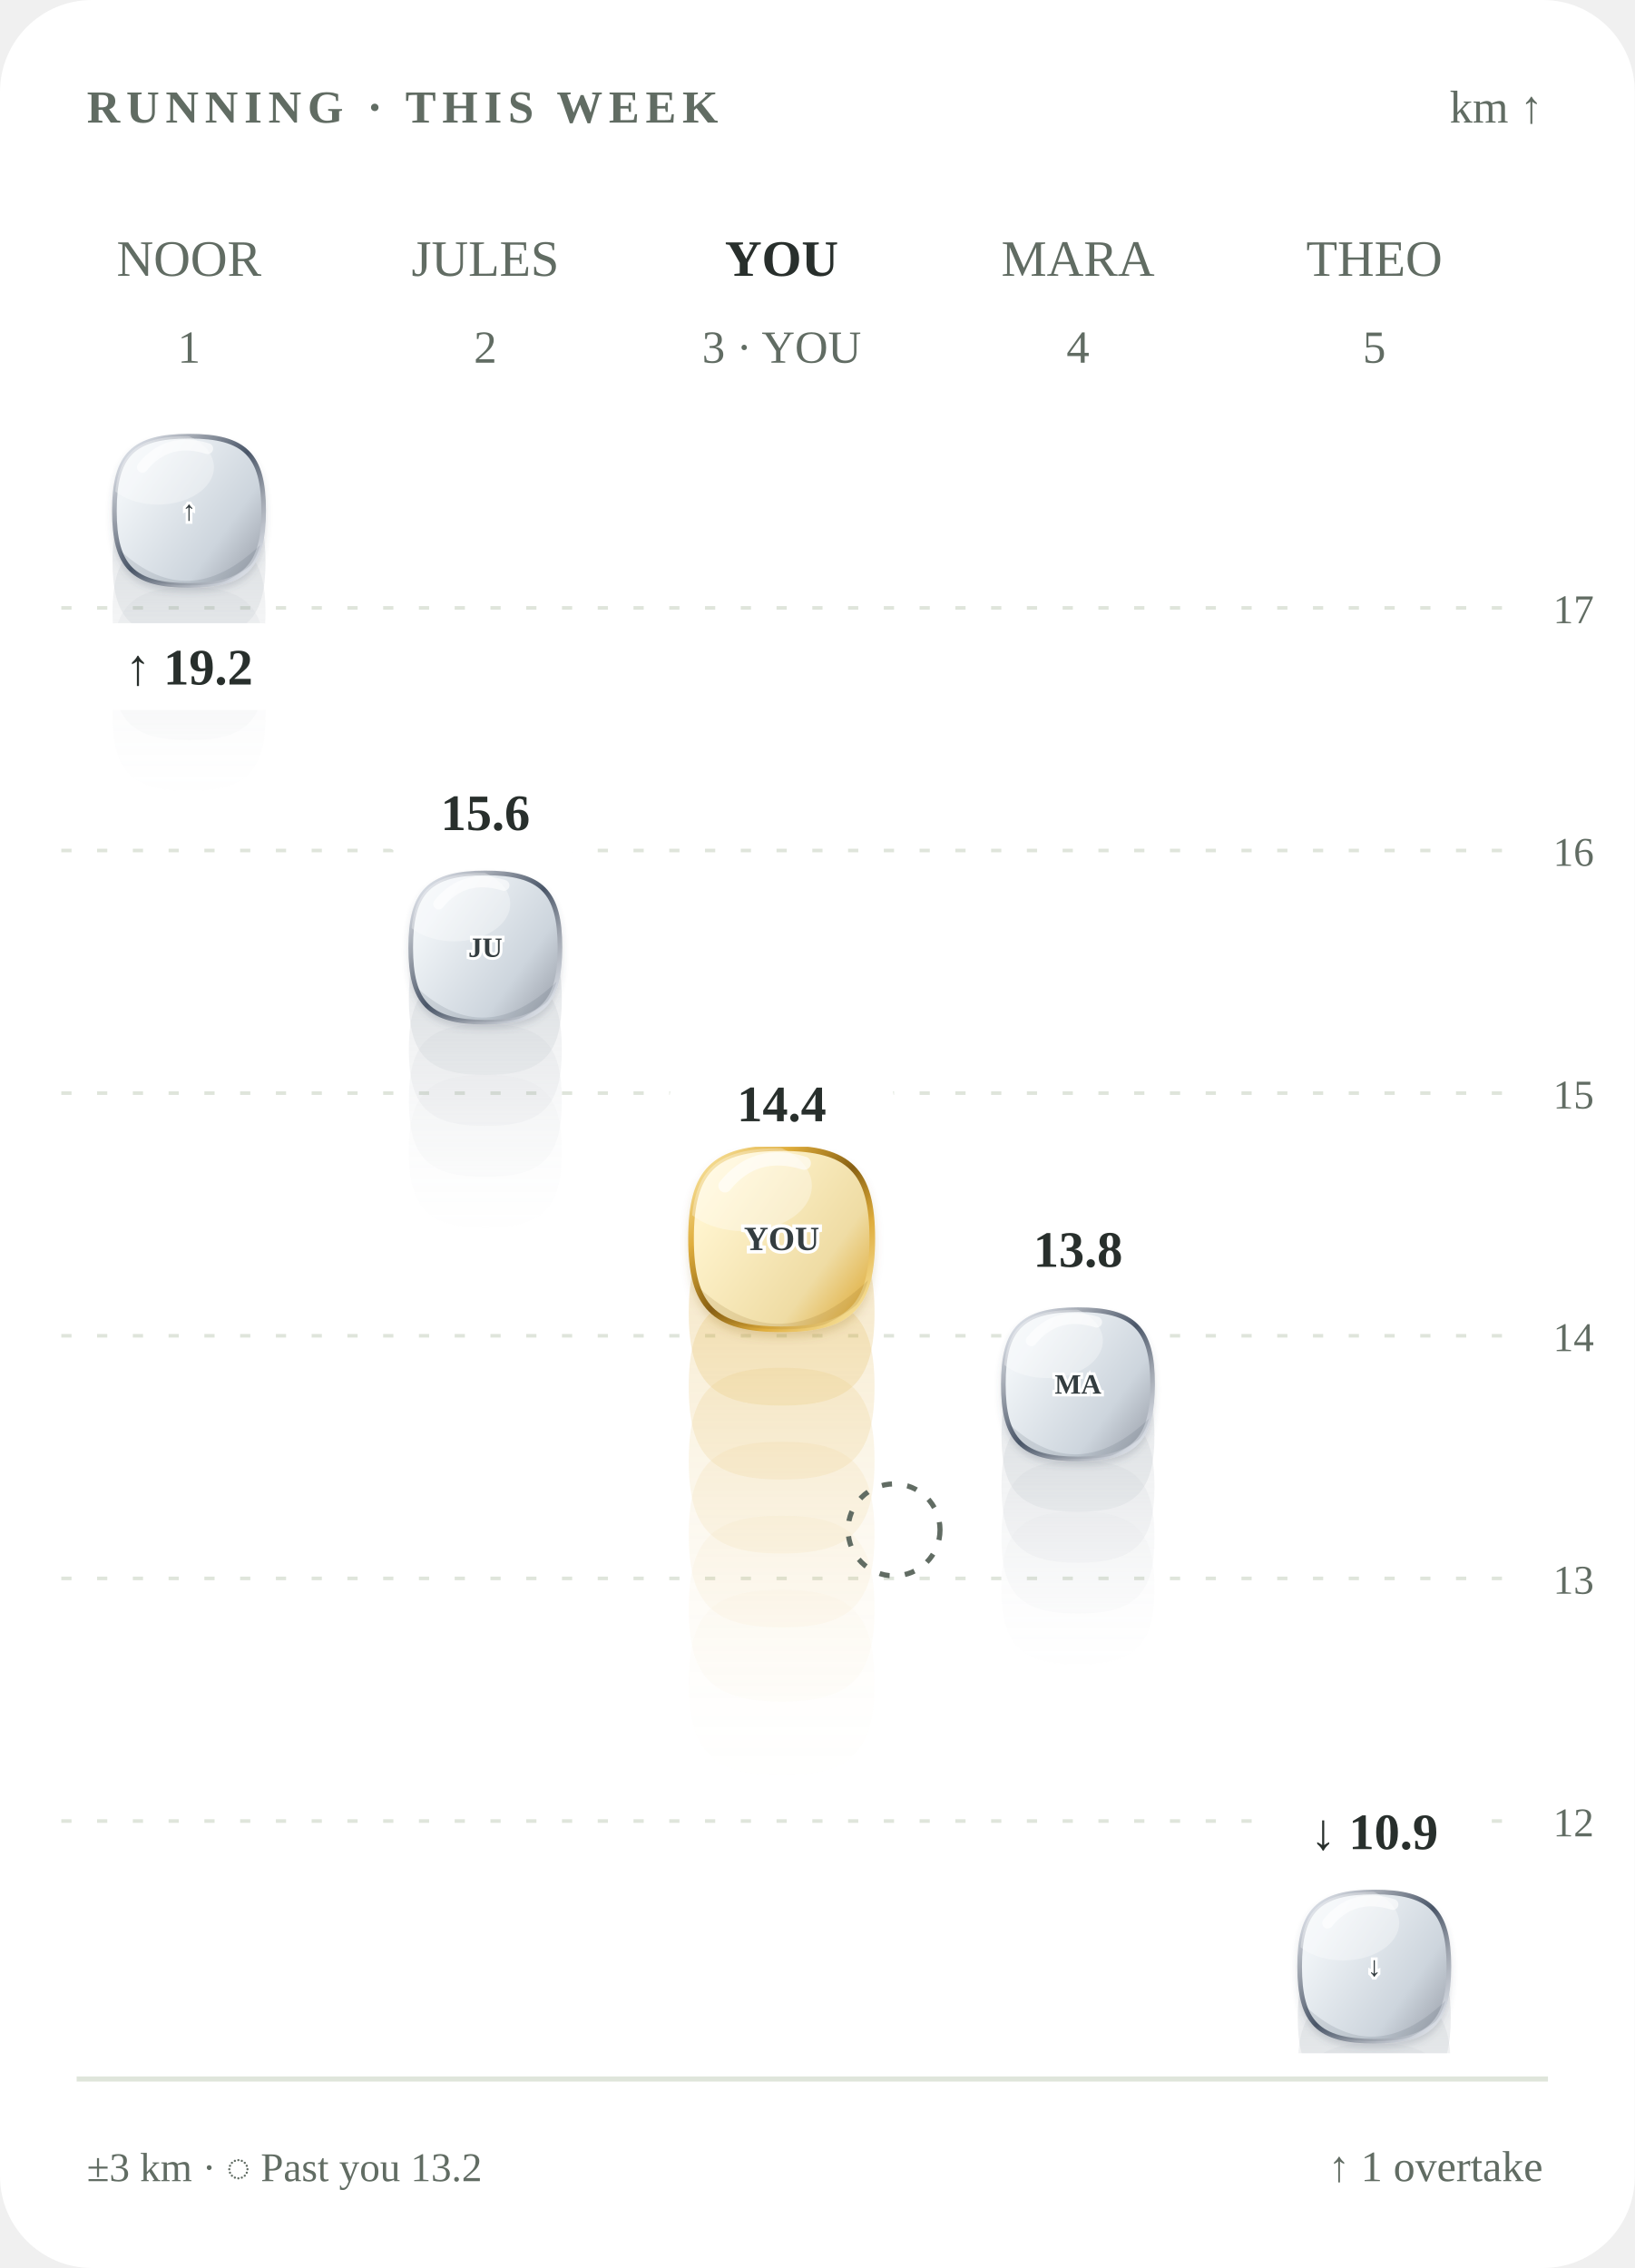
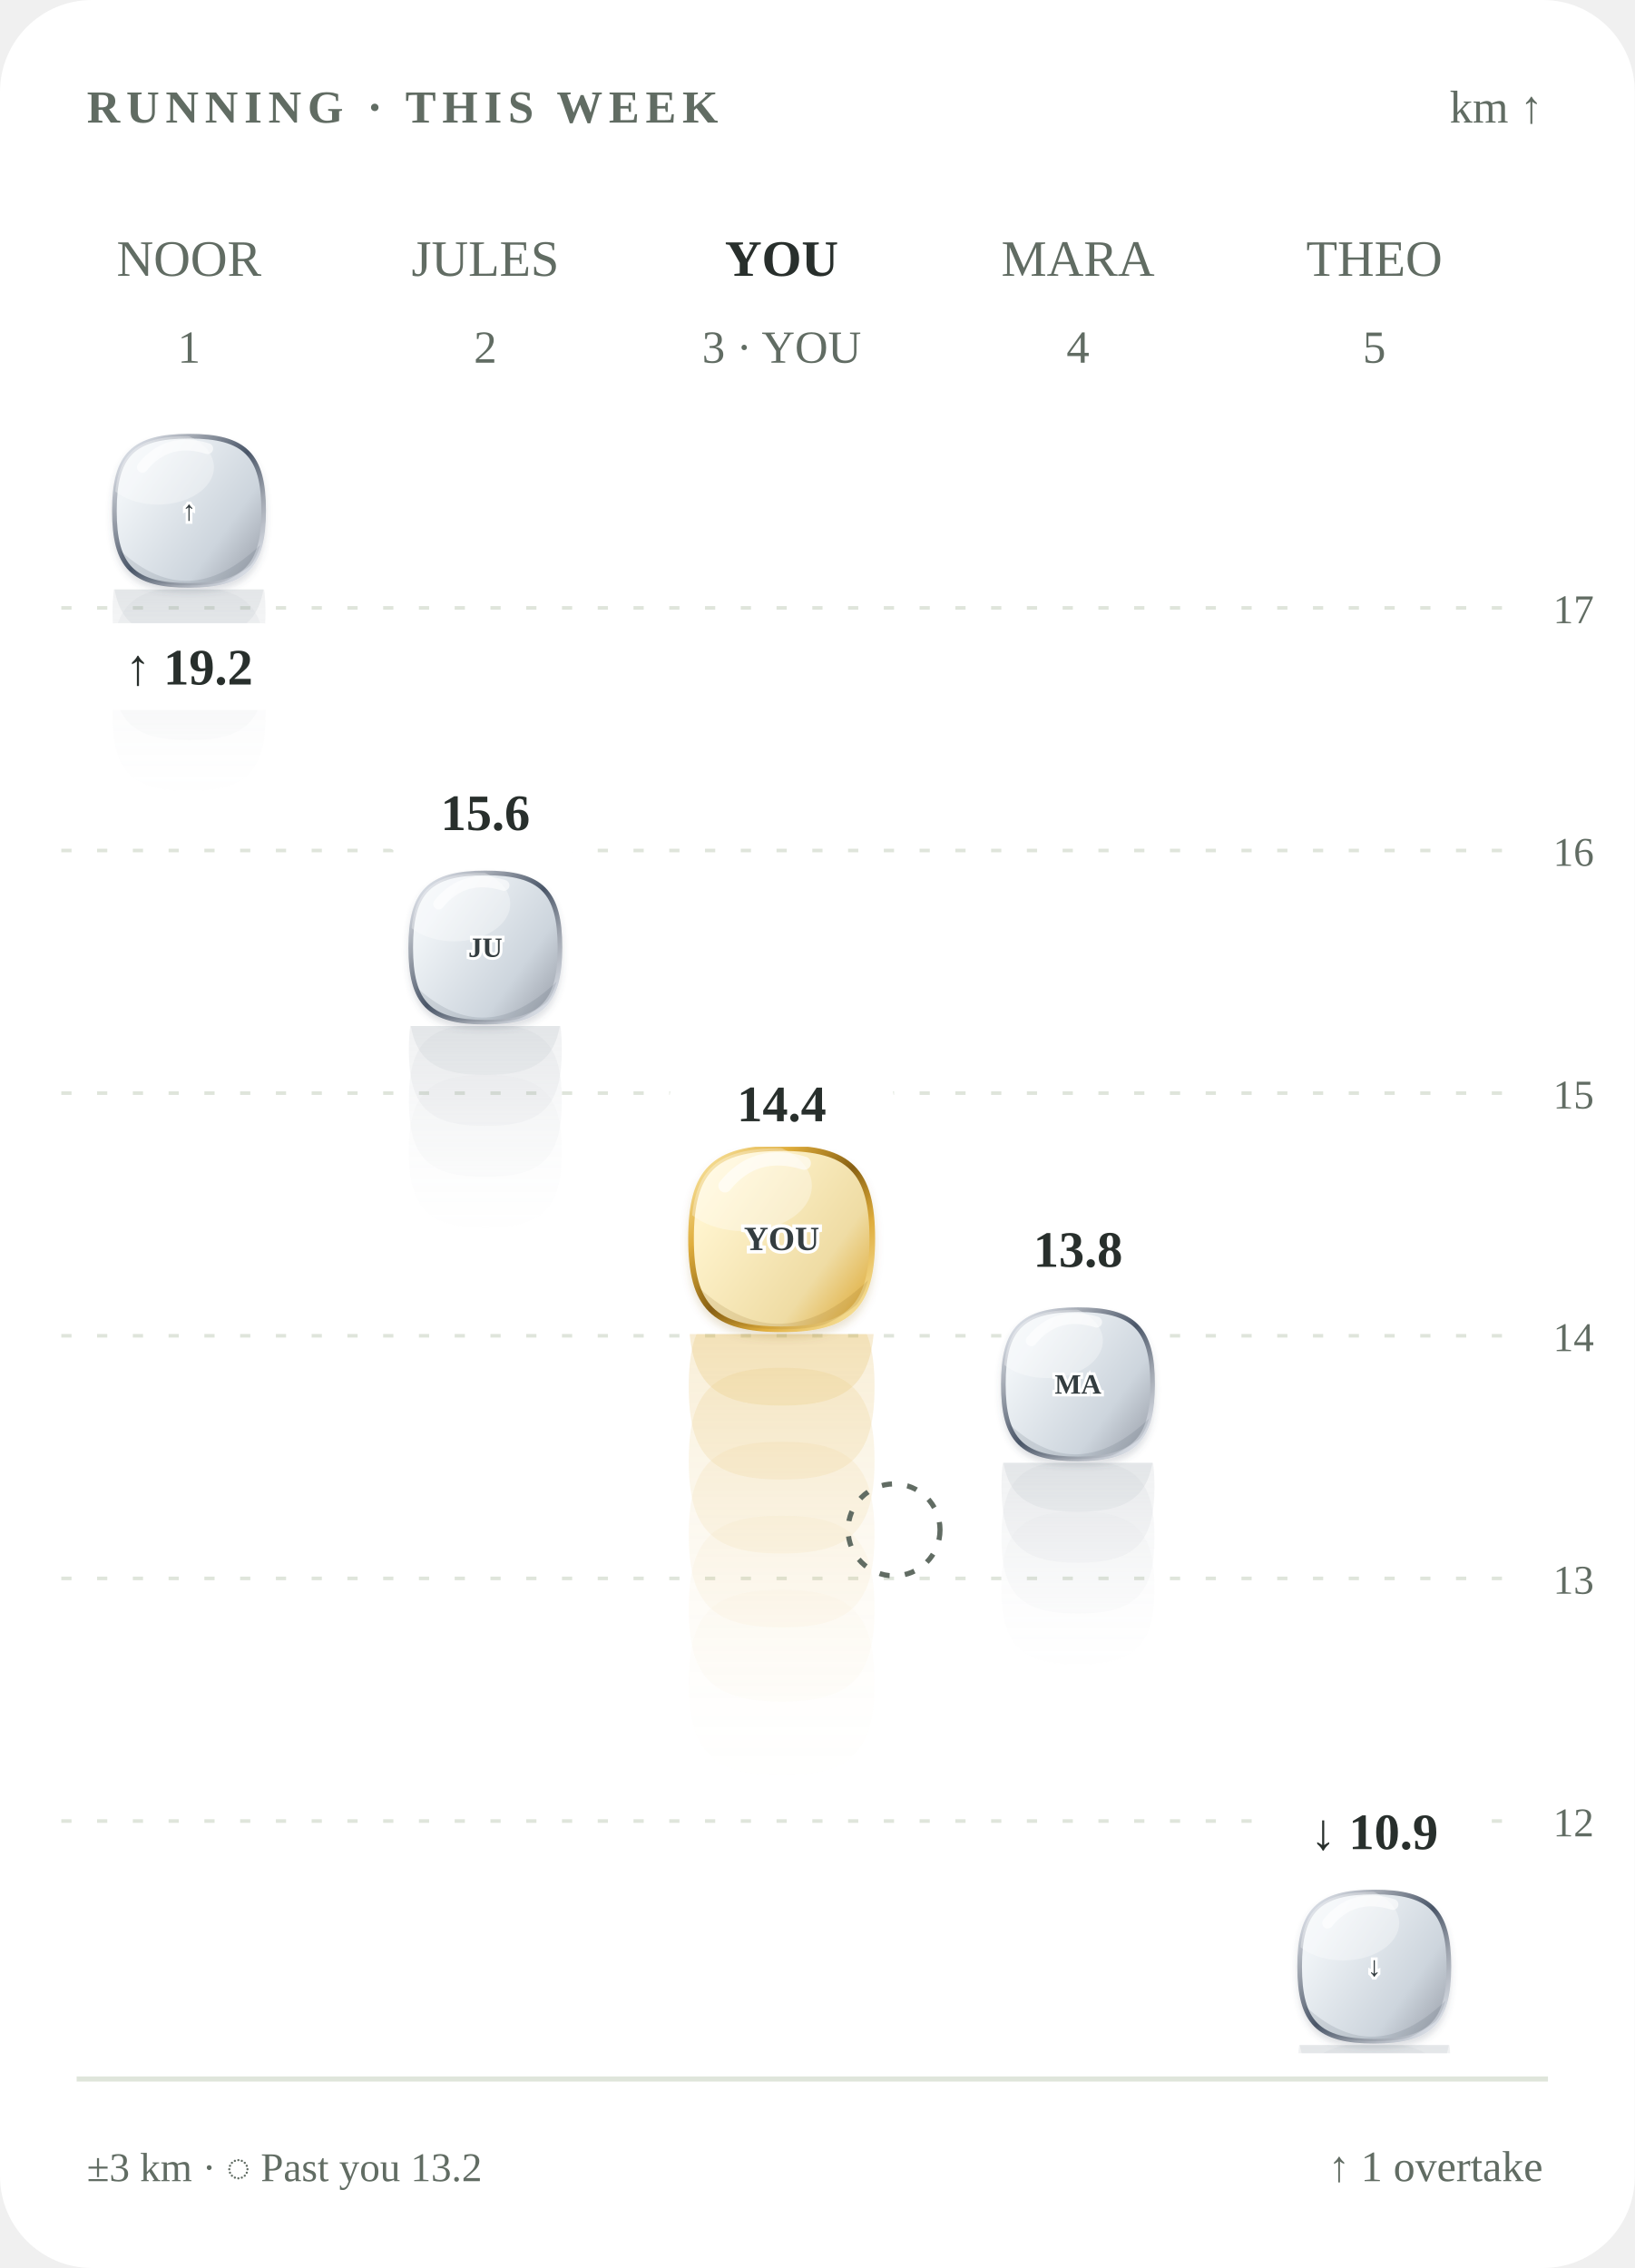
<svg xmlns="http://www.w3.org/2000/svg" viewBox="0 0 320 444" role="img" aria-label="Contour chase: fictional weekly running field. You are place 3, 14.4 km. 1 overtakes. Higher means more distance. Past you is not ranked.">
  <defs>
    <linearGradient id="«material-field-2falseR0»-wake" x1="0" y1="0" x2="0" y2="1">
      <stop stop-color="#f1c75b" stop-opacity=".65" />
      <stop offset="1" stop-color="#f1c75b" stop-opacity="0" />
    </linearGradient>
    <linearGradient id="«material-field-2falseR0»-peer" x1="0" y1="0" x2="0" y2="1">
      <stop stop-color="#819486" stop-opacity=".3" />
      <stop offset="1" stop-color="#819486" stop-opacity="0" />
    </linearGradient>
    <clipPath id="«material-field-2falseR0»-field">
      <rect x="8" y="82" width="294" height="320" rx="12" />
    </clipPath>
  </defs>
  <rect width="320" height="444" rx="18" fill="#ffffff" />
  <text x="17" y="24" fill="#616c63" font-size="9" font-weight="600" letter-spacing="1.2">RUNNING · THIS WEEK</text>
  <text x="302" y="24" text-anchor="end" fill="#616c63" font-size="9">km ↑</text>
  <g>
    <text x="37" y="54" text-anchor="middle" fill="#616c63" font-size="10" font-weight="500">NOOR</text>
    <text x="37" y="71" text-anchor="middle" fill="#616c63" font-size="9">1</text>
  </g>
  <g>
    <text x="95" y="54" text-anchor="middle" fill="#616c63" font-size="10" font-weight="500">JULES</text>
    <text x="95" y="71" text-anchor="middle" fill="#616c63" font-size="9">2</text>
  </g>
  <g>
    <text x="153" y="54" text-anchor="middle" fill="#282f2c" font-size="10" font-weight="800">YOU</text>
    <text x="153" y="71" text-anchor="middle" fill="#616c63" font-size="9">3 · YOU</text>
  </g>
  <g>
    <text x="211" y="54" text-anchor="middle" fill="#616c63" font-size="10" font-weight="500">MARA</text>
    <text x="211" y="71" text-anchor="middle" fill="#616c63" font-size="9">4</text>
  </g>
  <g>
    <text x="269" y="54" text-anchor="middle" fill="#616c63" font-size="10" font-weight="500">THEO</text>
    <text x="269" y="71" text-anchor="middle" fill="#616c63" font-size="9">5</text>
  </g>
  <g>
    <path d="M12 356.5H294" stroke="#dfe5db" stroke-width="0.7" stroke-dasharray="2 5" />
    <text x="308" y="359.5" text-anchor="middle" font-size="8" fill="#616c63">12</text>
  </g>
  <g>
    <path d="M12 309H294" stroke="#dfe5db" stroke-width="0.7" stroke-dasharray="2 5" />
    <text x="308" y="312" text-anchor="middle" font-size="8" fill="#616c63">13</text>
  </g>
  <g>
    <path d="M12 261.5H294" stroke="#dfe5db" stroke-width="0.7" stroke-dasharray="2 5" />
    <text x="308" y="264.5" text-anchor="middle" font-size="8" fill="#616c63">14</text>
  </g>
  <g>
    <path d="M12 214H294" stroke="#dfe5db" stroke-width="0.7" stroke-dasharray="2 5" />
    <text x="308" y="217" text-anchor="middle" font-size="8" fill="#616c63">15</text>
  </g>
  <g>
    <path d="M12 166.5H294" stroke="#dfe5db" stroke-width="0.7" stroke-dasharray="2 5" />
    <text x="308" y="169.5" text-anchor="middle" font-size="8" fill="#616c63">16</text>
  </g>
  <g>
    <path d="M12 119H294" stroke="#dfe5db" stroke-width="0.7" stroke-dasharray="2 5" />
    <text x="308" y="122" text-anchor="middle" font-size="8" fill="#616c63">17</text>
  </g>
  <g clip-path="url(#«material-field-2falseR0»-field)">
    <g>
      <g transform="translate(37 100) scale(0.6086957)" data-material-racer="silver">
        <defs>
          <linearGradient id="«material-field-2falseR15n»-body" x1="-0.5" y1="0" x2="0.9" y2="1">
            <stop offset="0" stop-color="#ffffff" stop-opacity="1" />
            <stop offset="0.4" stop-color="#f0f4f7" stop-opacity="1" />
            <stop offset="0.8" stop-color="#cdd5dd" stop-opacity="1" />
            <stop offset="1" stop-color="#9fa5af" stop-opacity="1" />
          </linearGradient>
          <linearGradient id="«material-field-2falseR15n»-rim" x1="0" y1="0" x2="1" y2="1">
            <stop stop-color="#f4f8ff" />
            <stop offset=".27" stop-color="#9fa5af" />
            <stop offset=".5" stop-color="#4a5668" />
            <stop offset=".7" stop-color="#9fa5af" />
            <stop offset="1" stop-color="#f4f8ff" />
          </linearGradient>
          <linearGradient id="«material-field-2falseR15n»-shine" gradientUnits="userSpaceOnUse" x1="-38" y1="-25" x2="25" y2="18">
            <stop stop-color="white" stop-opacity="0" />
            <stop offset=".36" stop-color="white" stop-opacity="0" />
            <stop offset=".48" stop-color="white" stop-opacity="0.35" />
            <stop offset=".57" stop-color="white" stop-opacity="0" />
            <stop offset="1" stop-color="white" stop-opacity="0" />
          </linearGradient>
          <linearGradient id="«material-field-2falseR15n»-fade" x1="0" y1="0" x2="0" y2="1">
            <stop stop-color="white" />
            <stop offset="1" stop-color="white" stop-opacity="0" />
          </linearGradient>
          <mask id="«material-field-2falseR15n»-wake" maskUnits="userSpaceOnUse" x="-35" y="-35" width="70" height="140.55">
            <rect x="-35" y="-29" width="70" height="124.55" fill="url(#«material-field-2falseR15n»-fade)" />
          </mask>
+           <clipPath id="«material-field-2falseR15n»-after-head" clipPathUnits="userSpaceOnUse">
+             <rect x="-40" y="25.2" width="80" height="145.55" />
+           </clipPath>
          <clipPath id="«material-field-2falseR15n»-clip">
            <path d="M0-24C18-24 24-18 24 0S18 24 0 24-24 18-24 0-18-24 0-24Z" />
          </clipPath>
          <filter id="«material-field-2falseR15n»-shadow" x="-50%" y="-50%" width="200%" height="220%">
            <feDropShadow dx="0" dy="1.5" stdDeviation="1.1" flood-color="#4a5668" flood-opacity="0.18" />
          </filter>
          <pattern id="«material-field-2falseR15n»-grain" width="3" height="3" patternUnits="userSpaceOnUse">
            <path d="M0 .4H3" stroke="#f4f8ff" stroke-opacity=".22" stroke-width=".35" />
          </pattern>
        </defs>
-         <g mask="url(#«material-field-2falseR15n»-wake)">
-           <g style="transform:translateY(16.3875px);opacity:0.6;--echo-distance:65.55px;animation-duration:1.32s;animation-delay:0s">
-             <path d="M0-24C18-24 24-18 24 0S18 24 0 24-24 18-24 0-18-24 0-24Z" fill="#9fa5af" opacity="0.55" stroke="#9fa5af" stroke-width="1.2" />
-           </g>
-           <g style="transform:translateY(32.775px);opacity:0.48;--echo-distance:65.55px;animation-duration:1.32s;animation-delay:-0.33s">
-             <path d="M0-24C18-24 24-18 24 0S18 24 0 24-24 18-24 0-18-24 0-24Z" fill="#9fa5af" opacity="0.55" stroke="#9fa5af" stroke-width="1.2" />
-           </g>
-           <g style="transform:translateY(49.1625px);opacity:0.36;--echo-distance:65.55px;animation-duration:1.32s;animation-delay:-0.66s">
-             <path d="M0-24C18-24 24-18 24 0S18 24 0 24-24 18-24 0-18-24 0-24Z" fill="#9fa5af" opacity="0.55" stroke="#9fa5af" stroke-width="1.2" />
-           </g>
-           <g style="transform:translateY(65.55px);opacity:0.24;--echo-distance:65.55px;animation-duration:1.32s;animation-delay:-0.99s">
-             <path d="M0-24C18-24 24-18 24 0S18 24 0 24-24 18-24 0-18-24 0-24Z" fill="#9fa5af" opacity="0.55" stroke="#9fa5af" stroke-width="1.2" />
+         <g clip-path="url(#«material-field-2falseR15n»-after-head)" data-wake-start="25.2">
+           <g mask="url(#«material-field-2falseR15n»-wake)">
+             <g style="transform:translateY(16.3875px);opacity:0.6;--echo-distance:65.55px;animation-duration:1.32s;animation-delay:0s">
+               <path d="M0-24C18-24 24-18 24 0S18 24 0 24-24 18-24 0-18-24 0-24Z" fill="#9fa5af" opacity="0.55" stroke="#9fa5af" stroke-width="1.2" />
+             </g>
+             <g style="transform:translateY(32.775px);opacity:0.48;--echo-distance:65.55px;animation-duration:1.32s;animation-delay:-0.33s">
+               <path d="M0-24C18-24 24-18 24 0S18 24 0 24-24 18-24 0-18-24 0-24Z" fill="#9fa5af" opacity="0.55" stroke="#9fa5af" stroke-width="1.2" />
+             </g>
+             <g style="transform:translateY(49.1625px);opacity:0.36;--echo-distance:65.55px;animation-duration:1.32s;animation-delay:-0.66s">
+               <path d="M0-24C18-24 24-18 24 0S18 24 0 24-24 18-24 0-18-24 0-24Z" fill="#9fa5af" opacity="0.55" stroke="#9fa5af" stroke-width="1.2" />
+             </g>
+             <g style="transform:translateY(65.55px);opacity:0.24;--echo-distance:65.55px;animation-duration:1.32s;animation-delay:-0.99s">
+               <path d="M0-24C18-24 24-18 24 0S18 24 0 24-24 18-24 0-18-24 0-24Z" fill="#9fa5af" opacity="0.55" stroke="#9fa5af" stroke-width="1.2" />
+             </g>
          </g>
        </g>
        <g filter="url(#«material-field-2falseR15n»-shadow)">
          <path d="M0-24C18-24 24-18 24 0S18 24 0 24-24 18-24 0-18-24 0-24Z" fill="url(#«material-field-2falseR15n»-body)" stroke="url(#«material-field-2falseR15n»-rim)" stroke-width="1.5" />
          <g clip-path="url(#«material-field-2falseR15n»-clip)">
            <ellipse cx="-10" cy="-14" rx="18" ry="12" fill="white" opacity="0.32" />
            <path d="M-15-14Q-7-24 6-20" fill="none" stroke="white" stroke-width="3.5" stroke-linecap="round" opacity="0.6" />
            <path d="M-23 14Q0 35 24 12" fill="none" stroke="#4a5668" stroke-width="3" opacity=".15" />
          </g>
        </g>
        <text x="0" y="3" text-anchor="middle" fill="#343d40" stroke="#fff" stroke-width="1.8" paint-order="stroke" font-size="9" font-weight="800">↑</text>
      </g>
      <g display="none">
        <circle cx="37" cy="114" r="14" fill="none" stroke="#819486" stroke-width="1.4" opacity="0.35" />
        <circle cx="37" cy="127" r="14" fill="none" stroke="#819486" stroke-width="1.4" opacity="0.2" />
        <circle cx="37" cy="100" r="14" fill="#fafaf7" stroke="#819486" stroke-width="1.5" />
        <text x="37" y="103" text-anchor="middle" font-size="8.5" font-weight="700" fill="#616c63">↑</text>
      </g>
      <rect x="15" y="122" width="44" height="17" rx="8" fill="#ffffff" />
      <text x="37" y="134" text-anchor="middle" font-size="10" font-weight="700" fill="#282f2c">↑ 19.2</text>
    </g>
    <g>
      <g transform="translate(95 185.5) scale(0.6086957)" data-material-racer="silver">
        <defs>
          <linearGradient id="«material-field-2falseR19n»-body" x1="-0.5" y1="0" x2="0.9" y2="1">
            <stop offset="0" stop-color="#ffffff" stop-opacity="1" />
            <stop offset="0.4" stop-color="#f0f4f7" stop-opacity="1" />
            <stop offset="0.8" stop-color="#cdd5dd" stop-opacity="1" />
            <stop offset="1" stop-color="#9fa5af" stop-opacity="1" />
          </linearGradient>
          <linearGradient id="«material-field-2falseR19n»-rim" x1="0" y1="0" x2="1" y2="1">
            <stop stop-color="#f4f8ff" />
            <stop offset=".27" stop-color="#9fa5af" />
            <stop offset=".5" stop-color="#4a5668" />
            <stop offset=".7" stop-color="#9fa5af" />
            <stop offset="1" stop-color="#f4f8ff" />
          </linearGradient>
          <linearGradient id="«material-field-2falseR19n»-shine" gradientUnits="userSpaceOnUse" x1="-38" y1="-25" x2="25" y2="18">
            <stop stop-color="white" stop-opacity="0" />
            <stop offset=".36" stop-color="white" stop-opacity="0" />
            <stop offset=".48" stop-color="white" stop-opacity="0.35" />
            <stop offset=".57" stop-color="white" stop-opacity="0" />
            <stop offset="1" stop-color="white" stop-opacity="0" />
          </linearGradient>
          <linearGradient id="«material-field-2falseR19n»-fade" x1="0" y1="0" x2="0" y2="1">
            <stop stop-color="white" />
            <stop offset="1" stop-color="white" stop-opacity="0" />
          </linearGradient>
          <mask id="«material-field-2falseR19n»-wake" maskUnits="userSpaceOnUse" x="-35" y="-35" width="70" height="140.55">
            <rect x="-35" y="-29" width="70" height="124.55" fill="url(#«material-field-2falseR19n»-fade)" />
          </mask>
+           <clipPath id="«material-field-2falseR19n»-after-head" clipPathUnits="userSpaceOnUse">
+             <rect x="-40" y="25.2" width="80" height="145.55" />
+           </clipPath>
          <clipPath id="«material-field-2falseR19n»-clip">
            <path d="M0-24C18-24 24-18 24 0S18 24 0 24-24 18-24 0-18-24 0-24Z" />
          </clipPath>
          <filter id="«material-field-2falseR19n»-shadow" x="-50%" y="-50%" width="200%" height="220%">
            <feDropShadow dx="0" dy="1.5" stdDeviation="1.1" flood-color="#4a5668" flood-opacity="0.18" />
          </filter>
          <pattern id="«material-field-2falseR19n»-grain" width="3" height="3" patternUnits="userSpaceOnUse">
            <path d="M0 .4H3" stroke="#f4f8ff" stroke-opacity=".22" stroke-width=".35" />
          </pattern>
        </defs>
-         <g mask="url(#«material-field-2falseR19n»-wake)">
-           <g style="transform:translateY(16.3875px);opacity:0.6;--echo-distance:65.55px;animation-duration:1.32s;animation-delay:0s">
-             <path d="M0-24C18-24 24-18 24 0S18 24 0 24-24 18-24 0-18-24 0-24Z" fill="#9fa5af" opacity="0.55" stroke="#9fa5af" stroke-width="1.2" />
-           </g>
-           <g style="transform:translateY(32.775px);opacity:0.48;--echo-distance:65.55px;animation-duration:1.32s;animation-delay:-0.33s">
-             <path d="M0-24C18-24 24-18 24 0S18 24 0 24-24 18-24 0-18-24 0-24Z" fill="#9fa5af" opacity="0.55" stroke="#9fa5af" stroke-width="1.2" />
-           </g>
-           <g style="transform:translateY(49.1625px);opacity:0.36;--echo-distance:65.55px;animation-duration:1.32s;animation-delay:-0.66s">
-             <path d="M0-24C18-24 24-18 24 0S18 24 0 24-24 18-24 0-18-24 0-24Z" fill="#9fa5af" opacity="0.55" stroke="#9fa5af" stroke-width="1.2" />
-           </g>
-           <g style="transform:translateY(65.55px);opacity:0.24;--echo-distance:65.55px;animation-duration:1.32s;animation-delay:-0.99s">
-             <path d="M0-24C18-24 24-18 24 0S18 24 0 24-24 18-24 0-18-24 0-24Z" fill="#9fa5af" opacity="0.55" stroke="#9fa5af" stroke-width="1.2" />
+         <g clip-path="url(#«material-field-2falseR19n»-after-head)" data-wake-start="25.2">
+           <g mask="url(#«material-field-2falseR19n»-wake)">
+             <g style="transform:translateY(16.3875px);opacity:0.6;--echo-distance:65.55px;animation-duration:1.32s;animation-delay:0s">
+               <path d="M0-24C18-24 24-18 24 0S18 24 0 24-24 18-24 0-18-24 0-24Z" fill="#9fa5af" opacity="0.55" stroke="#9fa5af" stroke-width="1.2" />
+             </g>
+             <g style="transform:translateY(32.775px);opacity:0.48;--echo-distance:65.55px;animation-duration:1.32s;animation-delay:-0.33s">
+               <path d="M0-24C18-24 24-18 24 0S18 24 0 24-24 18-24 0-18-24 0-24Z" fill="#9fa5af" opacity="0.55" stroke="#9fa5af" stroke-width="1.2" />
+             </g>
+             <g style="transform:translateY(49.1625px);opacity:0.36;--echo-distance:65.55px;animation-duration:1.32s;animation-delay:-0.66s">
+               <path d="M0-24C18-24 24-18 24 0S18 24 0 24-24 18-24 0-18-24 0-24Z" fill="#9fa5af" opacity="0.55" stroke="#9fa5af" stroke-width="1.2" />
+             </g>
+             <g style="transform:translateY(65.55px);opacity:0.24;--echo-distance:65.55px;animation-duration:1.32s;animation-delay:-0.99s">
+               <path d="M0-24C18-24 24-18 24 0S18 24 0 24-24 18-24 0-18-24 0-24Z" fill="#9fa5af" opacity="0.55" stroke="#9fa5af" stroke-width="1.2" />
+             </g>
          </g>
        </g>
        <g filter="url(#«material-field-2falseR19n»-shadow)">
          <path d="M0-24C18-24 24-18 24 0S18 24 0 24-24 18-24 0-18-24 0-24Z" fill="url(#«material-field-2falseR19n»-body)" stroke="url(#«material-field-2falseR19n»-rim)" stroke-width="1.5" />
          <g clip-path="url(#«material-field-2falseR19n»-clip)">
            <ellipse cx="-10" cy="-14" rx="18" ry="12" fill="white" opacity="0.32" />
            <path d="M-15-14Q-7-24 6-20" fill="none" stroke="white" stroke-width="3.5" stroke-linecap="round" opacity="0.6" />
            <path d="M-23 14Q0 35 24 12" fill="none" stroke="#4a5668" stroke-width="3" opacity=".15" />
          </g>
        </g>
        <text x="0" y="3" text-anchor="middle" fill="#343d40" stroke="#fff" stroke-width="1.8" paint-order="stroke" font-size="9" font-weight="800">JU</text>
      </g>
      <g display="none">
        <circle cx="95" cy="199.5" r="14" fill="none" stroke="#819486" stroke-width="1.4" opacity="0.35" />
        <circle cx="95" cy="212.5" r="14" fill="none" stroke="#819486" stroke-width="1.4" opacity="0.2" />
        <circle cx="95" cy="185.5" r="14" fill="#fafaf7" stroke="#819486" stroke-width="1.5" />
        <text x="95" y="188.5" text-anchor="middle" font-size="8.5" font-weight="700" fill="#616c63">JU</text>
      </g>
      <rect x="73" y="150.5" width="44" height="17" rx="8" fill="#ffffff" />
      <text x="95" y="162.5" text-anchor="middle" font-size="10" font-weight="700" fill="#282f2c">15.6</text>
    </g>
    <g>
      <g transform="translate(153 242.5) scale(0.7391304)" data-material-racer="gold">
        <defs>
          <linearGradient id="«material-field-2falseR1dn»-body" x1="-0.5" y1="0" x2="0.9" y2="1">
            <stop offset="0" stop-color="#ffffff" stop-opacity="1" />
            <stop offset="0.4" stop-color="#fff4ce" stop-opacity="1" />
            <stop offset="0.8" stop-color="#efdca4" stop-opacity="1" />
            <stop offset="1" stop-color="#dfad3c" stop-opacity="1" />
          </linearGradient>
          <linearGradient id="«material-field-2falseR1dn»-rim" x1="0" y1="0" x2="1" y2="1">
            <stop stop-color="#fff2ba" />
            <stop offset=".27" stop-color="#dfad3c" />
            <stop offset=".5" stop-color="#886012" />
            <stop offset=".7" stop-color="#dfad3c" />
            <stop offset="1" stop-color="#fff2ba" />
          </linearGradient>
          <linearGradient id="«material-field-2falseR1dn»-shine" gradientUnits="userSpaceOnUse" x1="-38" y1="-25" x2="25" y2="18">
            <stop stop-color="white" stop-opacity="0" />
            <stop offset=".36" stop-color="white" stop-opacity="0" />
            <stop offset=".48" stop-color="white" stop-opacity="0.35" />
            <stop offset=".57" stop-color="white" stop-opacity="0" />
            <stop offset="1" stop-color="white" stop-opacity="0" />
          </linearGradient>
          <linearGradient id="«material-field-2falseR1dn»-fade" x1="0" y1="0" x2="0" y2="1">
            <stop stop-color="white" />
            <stop offset="1" stop-color="white" stop-opacity="0" />
          </linearGradient>
          <mask id="«material-field-2falseR1dn»-wake" maskUnits="userSpaceOnUse" x="-35" y="-35" width="70" height="192.55">
            <rect x="-35" y="-29" width="70" height="176.55" fill="url(#«material-field-2falseR1dn»-fade)" />
          </mask>
+           <clipPath id="«material-field-2falseR1dn»-after-head" clipPathUnits="userSpaceOnUse">
+             <rect x="-40" y="25.2" width="80" height="197.55" />
+           </clipPath>
          <clipPath id="«material-field-2falseR1dn»-clip">
            <path d="M0-24C18-24 24-18 24 0S18 24 0 24-24 18-24 0-18-24 0-24Z" />
          </clipPath>
          <filter id="«material-field-2falseR1dn»-shadow" x="-50%" y="-50%" width="200%" height="220%">
            <feDropShadow dx="0" dy="1.5" stdDeviation="1.1" flood-color="#886012" flood-opacity="0.18" />
          </filter>
          <pattern id="«material-field-2falseR1dn»-grain" width="3" height="3" patternUnits="userSpaceOnUse">
            <path d="M0 .4H3" stroke="#fff2ba" stroke-opacity=".22" stroke-width=".35" />
          </pattern>
        </defs>
-         <g mask="url(#«material-field-2falseR1dn»-wake)">
-           <g style="transform:translateY(19.59167px);opacity:0.6;--echo-distance:117.55px;animation-duration:1.15s;animation-delay:0s">
-             <path d="M0-24C18-24 24-18 24 0S18 24 0 24-24 18-24 0-18-24 0-24Z" fill="#dfad3c" opacity="0.55" stroke="#dfad3c" stroke-width="1.2" />
-           </g>
-           <g style="transform:translateY(39.18333px);opacity:0.514;--echo-distance:117.55px;animation-duration:1.15s;animation-delay:-0.192s">
-             <path d="M0-24C18-24 24-18 24 0S18 24 0 24-24 18-24 0-18-24 0-24Z" fill="#dfad3c" opacity="0.55" stroke="#dfad3c" stroke-width="1.2" />
-           </g>
-           <g style="transform:translateY(58.775px);opacity:0.429;--echo-distance:117.55px;animation-duration:1.15s;animation-delay:-0.383s">
-             <path d="M0-24C18-24 24-18 24 0S18 24 0 24-24 18-24 0-18-24 0-24Z" fill="#dfad3c" opacity="0.55" stroke="#dfad3c" stroke-width="1.2" />
-           </g>
-           <g style="transform:translateY(78.36667px);opacity:0.343;--echo-distance:117.55px;animation-duration:1.15s;animation-delay:-0.575s">
-             <path d="M0-24C18-24 24-18 24 0S18 24 0 24-24 18-24 0-18-24 0-24Z" fill="#dfad3c" opacity="0.55" stroke="#dfad3c" stroke-width="1.2" />
-           </g>
-           <g style="transform:translateY(97.95833px);opacity:0.257;--echo-distance:117.55px;animation-duration:1.15s;animation-delay:-0.767s">
-             <path d="M0-24C18-24 24-18 24 0S18 24 0 24-24 18-24 0-18-24 0-24Z" fill="#dfad3c" opacity="0.55" stroke="#dfad3c" stroke-width="1.2" />
-           </g>
-           <g style="transform:translateY(117.55px);opacity:0.171;--echo-distance:117.55px;animation-duration:1.15s;animation-delay:-0.958s">
-             <path d="M0-24C18-24 24-18 24 0S18 24 0 24-24 18-24 0-18-24 0-24Z" fill="#dfad3c" opacity="0.55" stroke="#dfad3c" stroke-width="1.2" />
+         <g clip-path="url(#«material-field-2falseR1dn»-after-head)" data-wake-start="25.2">
+           <g mask="url(#«material-field-2falseR1dn»-wake)">
+             <g style="transform:translateY(19.59167px);opacity:0.6;--echo-distance:117.55px;animation-duration:1.15s;animation-delay:0s">
+               <path d="M0-24C18-24 24-18 24 0S18 24 0 24-24 18-24 0-18-24 0-24Z" fill="#dfad3c" opacity="0.55" stroke="#dfad3c" stroke-width="1.2" />
+             </g>
+             <g style="transform:translateY(39.18333px);opacity:0.514;--echo-distance:117.55px;animation-duration:1.15s;animation-delay:-0.192s">
+               <path d="M0-24C18-24 24-18 24 0S18 24 0 24-24 18-24 0-18-24 0-24Z" fill="#dfad3c" opacity="0.55" stroke="#dfad3c" stroke-width="1.2" />
+             </g>
+             <g style="transform:translateY(58.775px);opacity:0.429;--echo-distance:117.55px;animation-duration:1.15s;animation-delay:-0.383s">
+               <path d="M0-24C18-24 24-18 24 0S18 24 0 24-24 18-24 0-18-24 0-24Z" fill="#dfad3c" opacity="0.55" stroke="#dfad3c" stroke-width="1.2" />
+             </g>
+             <g style="transform:translateY(78.36667px);opacity:0.343;--echo-distance:117.55px;animation-duration:1.15s;animation-delay:-0.575s">
+               <path d="M0-24C18-24 24-18 24 0S18 24 0 24-24 18-24 0-18-24 0-24Z" fill="#dfad3c" opacity="0.55" stroke="#dfad3c" stroke-width="1.2" />
+             </g>
+             <g style="transform:translateY(97.95833px);opacity:0.257;--echo-distance:117.55px;animation-duration:1.15s;animation-delay:-0.767s">
+               <path d="M0-24C18-24 24-18 24 0S18 24 0 24-24 18-24 0-18-24 0-24Z" fill="#dfad3c" opacity="0.55" stroke="#dfad3c" stroke-width="1.2" />
+             </g>
+             <g style="transform:translateY(117.55px);opacity:0.171;--echo-distance:117.55px;animation-duration:1.15s;animation-delay:-0.958s">
+               <path d="M0-24C18-24 24-18 24 0S18 24 0 24-24 18-24 0-18-24 0-24Z" fill="#dfad3c" opacity="0.55" stroke="#dfad3c" stroke-width="1.2" />
+             </g>
          </g>
        </g>
        <g filter="url(#«material-field-2falseR1dn»-shadow)">
          <path d="M0-24C18-24 24-18 24 0S18 24 0 24-24 18-24 0-18-24 0-24Z" fill="url(#«material-field-2falseR1dn»-body)" stroke="url(#«material-field-2falseR1dn»-rim)" stroke-width="1.5" />
          <g clip-path="url(#«material-field-2falseR1dn»-clip)">
            <ellipse cx="-10" cy="-14" rx="18" ry="12" fill="white" opacity="0.32" />
            <path d="M-15-14Q-7-24 6-20" fill="none" stroke="white" stroke-width="3.5" stroke-linecap="round" opacity="0.6" />
            <path d="M-23 14Q0 35 24 12" fill="none" stroke="#886012" stroke-width="3" opacity=".15" />
          </g>
        </g>
        <text x="0" y="3" text-anchor="middle" fill="#343d40" stroke="#fff" stroke-width="1.8" paint-order="stroke" font-size="9" font-weight="800">YOU</text>
      </g>
      <g display="none">
        <circle cx="153" cy="256.5" r="14" fill="none" stroke="#f1c75b" stroke-width="1.4" opacity="0.35" />
        <circle cx="153" cy="269.5" r="14" fill="none" stroke="#f1c75b" stroke-width="1.4" opacity="0.2" />
        <circle cx="153" cy="242.5" r="17" fill="#fafaf7" stroke="#282f2c" stroke-width="2.5" />
        <text x="153" y="245.5" text-anchor="middle" font-size="8" font-weight="700" fill="#282f2c">YOU</text>
      </g>
      <rect x="131" y="207.5" width="44" height="17" rx="8" fill="#ffffff" />
      <text x="153" y="219.5" text-anchor="middle" font-size="10" font-weight="700" fill="#282f2c">14.4</text>
    </g>
    <g>
      <g transform="translate(211 271) scale(0.6086957)" data-material-racer="silver">
        <defs>
          <linearGradient id="«material-field-2falseR1hn»-body" x1="-0.5" y1="0" x2="0.9" y2="1">
            <stop offset="0" stop-color="#ffffff" stop-opacity="1" />
            <stop offset="0.4" stop-color="#f0f4f7" stop-opacity="1" />
            <stop offset="0.8" stop-color="#cdd5dd" stop-opacity="1" />
            <stop offset="1" stop-color="#9fa5af" stop-opacity="1" />
          </linearGradient>
          <linearGradient id="«material-field-2falseR1hn»-rim" x1="0" y1="0" x2="1" y2="1">
            <stop stop-color="#f4f8ff" />
            <stop offset=".27" stop-color="#9fa5af" />
            <stop offset=".5" stop-color="#4a5668" />
            <stop offset=".7" stop-color="#9fa5af" />
            <stop offset="1" stop-color="#f4f8ff" />
          </linearGradient>
          <linearGradient id="«material-field-2falseR1hn»-shine" gradientUnits="userSpaceOnUse" x1="-38" y1="-25" x2="25" y2="18">
            <stop stop-color="white" stop-opacity="0" />
            <stop offset=".36" stop-color="white" stop-opacity="0" />
            <stop offset=".48" stop-color="white" stop-opacity="0.35" />
            <stop offset=".57" stop-color="white" stop-opacity="0" />
            <stop offset="1" stop-color="white" stop-opacity="0" />
          </linearGradient>
          <linearGradient id="«material-field-2falseR1hn»-fade" x1="0" y1="0" x2="0" y2="1">
            <stop stop-color="white" />
            <stop offset="1" stop-color="white" stop-opacity="0" />
          </linearGradient>
          <mask id="«material-field-2falseR1hn»-wake" maskUnits="userSpaceOnUse" x="-35" y="-35" width="70" height="140.55">
            <rect x="-35" y="-29" width="70" height="124.55" fill="url(#«material-field-2falseR1hn»-fade)" />
          </mask>
+           <clipPath id="«material-field-2falseR1hn»-after-head" clipPathUnits="userSpaceOnUse">
+             <rect x="-40" y="25.2" width="80" height="145.55" />
+           </clipPath>
          <clipPath id="«material-field-2falseR1hn»-clip">
            <path d="M0-24C18-24 24-18 24 0S18 24 0 24-24 18-24 0-18-24 0-24Z" />
          </clipPath>
          <filter id="«material-field-2falseR1hn»-shadow" x="-50%" y="-50%" width="200%" height="220%">
            <feDropShadow dx="0" dy="1.5" stdDeviation="1.1" flood-color="#4a5668" flood-opacity="0.18" />
          </filter>
          <pattern id="«material-field-2falseR1hn»-grain" width="3" height="3" patternUnits="userSpaceOnUse">
            <path d="M0 .4H3" stroke="#f4f8ff" stroke-opacity=".22" stroke-width=".35" />
          </pattern>
        </defs>
-         <g mask="url(#«material-field-2falseR1hn»-wake)">
-           <g style="transform:translateY(16.3875px);opacity:0.6;--echo-distance:65.55px;animation-duration:1.32s;animation-delay:0s">
-             <path d="M0-24C18-24 24-18 24 0S18 24 0 24-24 18-24 0-18-24 0-24Z" fill="#9fa5af" opacity="0.55" stroke="#9fa5af" stroke-width="1.2" />
-           </g>
-           <g style="transform:translateY(32.775px);opacity:0.48;--echo-distance:65.55px;animation-duration:1.32s;animation-delay:-0.33s">
-             <path d="M0-24C18-24 24-18 24 0S18 24 0 24-24 18-24 0-18-24 0-24Z" fill="#9fa5af" opacity="0.55" stroke="#9fa5af" stroke-width="1.2" />
-           </g>
-           <g style="transform:translateY(49.1625px);opacity:0.36;--echo-distance:65.55px;animation-duration:1.32s;animation-delay:-0.66s">
-             <path d="M0-24C18-24 24-18 24 0S18 24 0 24-24 18-24 0-18-24 0-24Z" fill="#9fa5af" opacity="0.55" stroke="#9fa5af" stroke-width="1.2" />
-           </g>
-           <g style="transform:translateY(65.55px);opacity:0.24;--echo-distance:65.55px;animation-duration:1.32s;animation-delay:-0.99s">
-             <path d="M0-24C18-24 24-18 24 0S18 24 0 24-24 18-24 0-18-24 0-24Z" fill="#9fa5af" opacity="0.55" stroke="#9fa5af" stroke-width="1.2" />
+         <g clip-path="url(#«material-field-2falseR1hn»-after-head)" data-wake-start="25.2">
+           <g mask="url(#«material-field-2falseR1hn»-wake)">
+             <g style="transform:translateY(16.3875px);opacity:0.6;--echo-distance:65.55px;animation-duration:1.32s;animation-delay:0s">
+               <path d="M0-24C18-24 24-18 24 0S18 24 0 24-24 18-24 0-18-24 0-24Z" fill="#9fa5af" opacity="0.55" stroke="#9fa5af" stroke-width="1.2" />
+             </g>
+             <g style="transform:translateY(32.775px);opacity:0.48;--echo-distance:65.55px;animation-duration:1.32s;animation-delay:-0.33s">
+               <path d="M0-24C18-24 24-18 24 0S18 24 0 24-24 18-24 0-18-24 0-24Z" fill="#9fa5af" opacity="0.55" stroke="#9fa5af" stroke-width="1.2" />
+             </g>
+             <g style="transform:translateY(49.1625px);opacity:0.36;--echo-distance:65.55px;animation-duration:1.32s;animation-delay:-0.66s">
+               <path d="M0-24C18-24 24-18 24 0S18 24 0 24-24 18-24 0-18-24 0-24Z" fill="#9fa5af" opacity="0.55" stroke="#9fa5af" stroke-width="1.2" />
+             </g>
+             <g style="transform:translateY(65.55px);opacity:0.24;--echo-distance:65.55px;animation-duration:1.32s;animation-delay:-0.99s">
+               <path d="M0-24C18-24 24-18 24 0S18 24 0 24-24 18-24 0-18-24 0-24Z" fill="#9fa5af" opacity="0.55" stroke="#9fa5af" stroke-width="1.2" />
+             </g>
          </g>
        </g>
        <g filter="url(#«material-field-2falseR1hn»-shadow)">
          <path d="M0-24C18-24 24-18 24 0S18 24 0 24-24 18-24 0-18-24 0-24Z" fill="url(#«material-field-2falseR1hn»-body)" stroke="url(#«material-field-2falseR1hn»-rim)" stroke-width="1.5" />
          <g clip-path="url(#«material-field-2falseR1hn»-clip)">
            <ellipse cx="-10" cy="-14" rx="18" ry="12" fill="white" opacity="0.32" />
            <path d="M-15-14Q-7-24 6-20" fill="none" stroke="white" stroke-width="3.5" stroke-linecap="round" opacity="0.6" />
            <path d="M-23 14Q0 35 24 12" fill="none" stroke="#4a5668" stroke-width="3" opacity=".15" />
          </g>
        </g>
        <text x="0" y="3" text-anchor="middle" fill="#343d40" stroke="#fff" stroke-width="1.8" paint-order="stroke" font-size="9" font-weight="800">MA</text>
      </g>
      <g display="none">
        <circle cx="211" cy="285" r="14" fill="none" stroke="#819486" stroke-width="1.4" opacity="0.35" />
        <circle cx="211" cy="298" r="14" fill="none" stroke="#819486" stroke-width="1.4" opacity="0.2" />
        <circle cx="211" cy="271" r="14" fill="#fafaf7" stroke="#819486" stroke-width="1.5" />
        <text x="211" y="274" text-anchor="middle" font-size="8.5" font-weight="700" fill="#616c63">MA</text>
      </g>
      <rect x="189" y="236" width="44" height="17" rx="8" fill="#ffffff" />
      <text x="211" y="248" text-anchor="middle" font-size="10" font-weight="700" fill="#282f2c">13.8</text>
    </g>
    <g>
      <g transform="translate(269 385) scale(0.6086957)" data-material-racer="silver">
        <defs>
          <linearGradient id="«material-field-2falseR1ln»-body" x1="-0.5" y1="0" x2="0.9" y2="1">
            <stop offset="0" stop-color="#ffffff" stop-opacity="1" />
            <stop offset="0.4" stop-color="#f0f4f7" stop-opacity="1" />
            <stop offset="0.8" stop-color="#cdd5dd" stop-opacity="1" />
            <stop offset="1" stop-color="#9fa5af" stop-opacity="1" />
          </linearGradient>
          <linearGradient id="«material-field-2falseR1ln»-rim" x1="0" y1="0" x2="1" y2="1">
            <stop stop-color="#f4f8ff" />
            <stop offset=".27" stop-color="#9fa5af" />
            <stop offset=".5" stop-color="#4a5668" />
            <stop offset=".7" stop-color="#9fa5af" />
            <stop offset="1" stop-color="#f4f8ff" />
          </linearGradient>
          <linearGradient id="«material-field-2falseR1ln»-shine" gradientUnits="userSpaceOnUse" x1="-38" y1="-25" x2="25" y2="18">
            <stop stop-color="white" stop-opacity="0" />
            <stop offset=".36" stop-color="white" stop-opacity="0" />
            <stop offset=".48" stop-color="white" stop-opacity="0.35" />
            <stop offset=".57" stop-color="white" stop-opacity="0" />
            <stop offset="1" stop-color="white" stop-opacity="0" />
          </linearGradient>
          <linearGradient id="«material-field-2falseR1ln»-fade" x1="0" y1="0" x2="0" y2="1">
            <stop stop-color="white" />
            <stop offset="1" stop-color="white" stop-opacity="0" />
          </linearGradient>
          <mask id="«material-field-2falseR1ln»-wake" maskUnits="userSpaceOnUse" x="-35" y="-35" width="70" height="140.55">
            <rect x="-35" y="-29" width="70" height="124.55" fill="url(#«material-field-2falseR1ln»-fade)" />
          </mask>
+           <clipPath id="«material-field-2falseR1ln»-after-head" clipPathUnits="userSpaceOnUse">
+             <rect x="-40" y="25.2" width="80" height="145.55" />
+           </clipPath>
          <clipPath id="«material-field-2falseR1ln»-clip">
            <path d="M0-24C18-24 24-18 24 0S18 24 0 24-24 18-24 0-18-24 0-24Z" />
          </clipPath>
          <filter id="«material-field-2falseR1ln»-shadow" x="-50%" y="-50%" width="200%" height="220%">
            <feDropShadow dx="0" dy="1.5" stdDeviation="1.1" flood-color="#4a5668" flood-opacity="0.18" />
          </filter>
          <pattern id="«material-field-2falseR1ln»-grain" width="3" height="3" patternUnits="userSpaceOnUse">
            <path d="M0 .4H3" stroke="#f4f8ff" stroke-opacity=".22" stroke-width=".35" />
          </pattern>
        </defs>
-         <g mask="url(#«material-field-2falseR1ln»-wake)">
-           <g style="transform:translateY(16.3875px);opacity:0.6;--echo-distance:65.55px;animation-duration:1.32s;animation-delay:0s">
-             <path d="M0-24C18-24 24-18 24 0S18 24 0 24-24 18-24 0-18-24 0-24Z" fill="#9fa5af" opacity="0.55" stroke="#9fa5af" stroke-width="1.2" />
-           </g>
-           <g style="transform:translateY(32.775px);opacity:0.48;--echo-distance:65.55px;animation-duration:1.32s;animation-delay:-0.33s">
-             <path d="M0-24C18-24 24-18 24 0S18 24 0 24-24 18-24 0-18-24 0-24Z" fill="#9fa5af" opacity="0.55" stroke="#9fa5af" stroke-width="1.2" />
-           </g>
-           <g style="transform:translateY(49.1625px);opacity:0.36;--echo-distance:65.55px;animation-duration:1.32s;animation-delay:-0.66s">
-             <path d="M0-24C18-24 24-18 24 0S18 24 0 24-24 18-24 0-18-24 0-24Z" fill="#9fa5af" opacity="0.55" stroke="#9fa5af" stroke-width="1.2" />
-           </g>
-           <g style="transform:translateY(65.55px);opacity:0.24;--echo-distance:65.55px;animation-duration:1.32s;animation-delay:-0.99s">
-             <path d="M0-24C18-24 24-18 24 0S18 24 0 24-24 18-24 0-18-24 0-24Z" fill="#9fa5af" opacity="0.55" stroke="#9fa5af" stroke-width="1.2" />
+         <g clip-path="url(#«material-field-2falseR1ln»-after-head)" data-wake-start="25.2">
+           <g mask="url(#«material-field-2falseR1ln»-wake)">
+             <g style="transform:translateY(16.3875px);opacity:0.6;--echo-distance:65.55px;animation-duration:1.32s;animation-delay:0s">
+               <path d="M0-24C18-24 24-18 24 0S18 24 0 24-24 18-24 0-18-24 0-24Z" fill="#9fa5af" opacity="0.55" stroke="#9fa5af" stroke-width="1.2" />
+             </g>
+             <g style="transform:translateY(32.775px);opacity:0.48;--echo-distance:65.55px;animation-duration:1.32s;animation-delay:-0.33s">
+               <path d="M0-24C18-24 24-18 24 0S18 24 0 24-24 18-24 0-18-24 0-24Z" fill="#9fa5af" opacity="0.55" stroke="#9fa5af" stroke-width="1.2" />
+             </g>
+             <g style="transform:translateY(49.1625px);opacity:0.36;--echo-distance:65.55px;animation-duration:1.32s;animation-delay:-0.66s">
+               <path d="M0-24C18-24 24-18 24 0S18 24 0 24-24 18-24 0-18-24 0-24Z" fill="#9fa5af" opacity="0.55" stroke="#9fa5af" stroke-width="1.2" />
+             </g>
+             <g style="transform:translateY(65.55px);opacity:0.24;--echo-distance:65.55px;animation-duration:1.32s;animation-delay:-0.99s">
+               <path d="M0-24C18-24 24-18 24 0S18 24 0 24-24 18-24 0-18-24 0-24Z" fill="#9fa5af" opacity="0.55" stroke="#9fa5af" stroke-width="1.2" />
+             </g>
          </g>
        </g>
        <g filter="url(#«material-field-2falseR1ln»-shadow)">
          <path d="M0-24C18-24 24-18 24 0S18 24 0 24-24 18-24 0-18-24 0-24Z" fill="url(#«material-field-2falseR1ln»-body)" stroke="url(#«material-field-2falseR1ln»-rim)" stroke-width="1.5" />
          <g clip-path="url(#«material-field-2falseR1ln»-clip)">
            <ellipse cx="-10" cy="-14" rx="18" ry="12" fill="white" opacity="0.32" />
            <path d="M-15-14Q-7-24 6-20" fill="none" stroke="white" stroke-width="3.5" stroke-linecap="round" opacity="0.6" />
            <path d="M-23 14Q0 35 24 12" fill="none" stroke="#4a5668" stroke-width="3" opacity=".15" />
          </g>
        </g>
        <text x="0" y="3" text-anchor="middle" fill="#343d40" stroke="#fff" stroke-width="1.8" paint-order="stroke" font-size="9" font-weight="800">↓</text>
      </g>
      <g display="none">
        <circle cx="269" cy="399" r="14" fill="none" stroke="#819486" stroke-width="1.4" opacity="0.35" />
        <circle cx="269" cy="412" r="14" fill="none" stroke="#819486" stroke-width="1.4" opacity="0.2" />
        <circle cx="269" cy="385" r="14" fill="#fafaf7" stroke="#819486" stroke-width="1.5" />
        <text x="269" y="388" text-anchor="middle" font-size="8.5" font-weight="700" fill="#616c63">↓</text>
      </g>
      <rect x="247" y="350" width="44" height="17" rx="8" fill="#ffffff" />
      <text x="269" y="362" text-anchor="middle" font-size="10" font-weight="700" fill="#282f2c">↓ 10.9</text>
    </g>
    <g>
      <circle cx="175" cy="299.5" r="9" stroke="#616c63" fill="none" stroke-dasharray="2 3" />
    </g>
  </g>
  <path d="M15 407H303" stroke="#dfe5db" />
  <text x="17" y="427" font-size="8" fill="#616c63">±3 km · ◌ Past you 13.2</text>
  <text x="302" y="427" text-anchor="end" font-size="8.5" fill="#616c63">↑ 1 overtake</text>
</svg>
